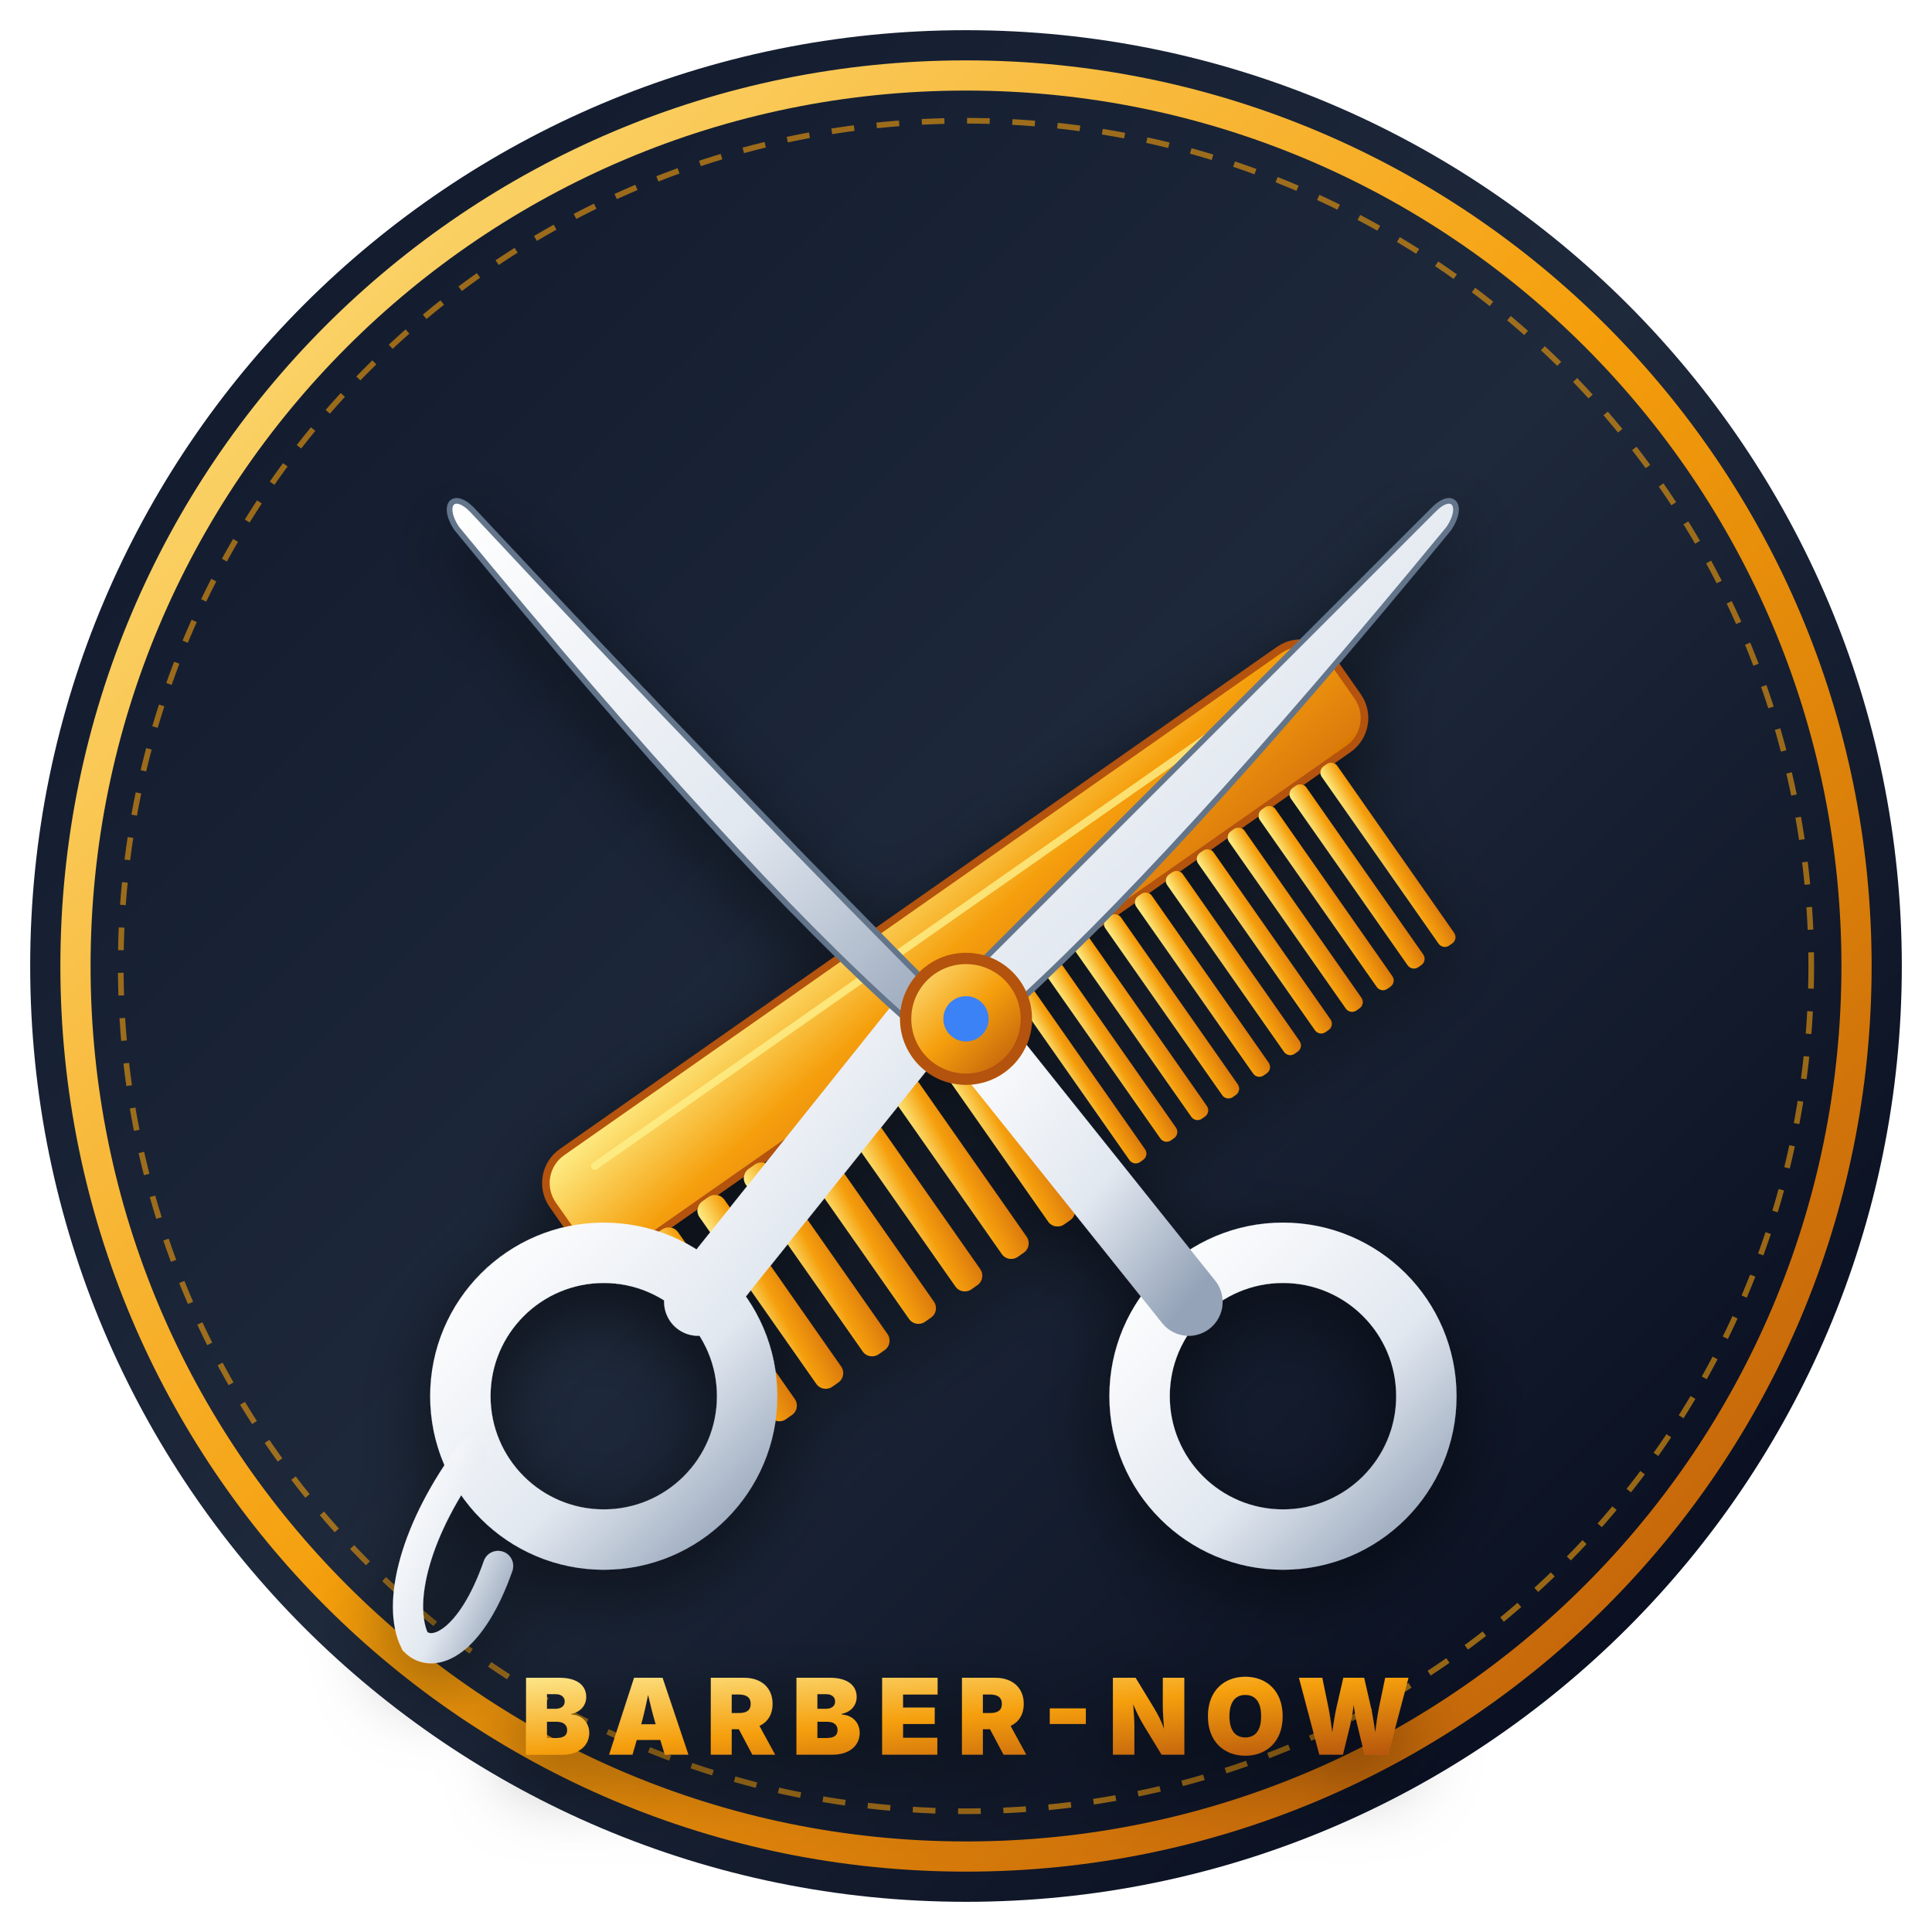
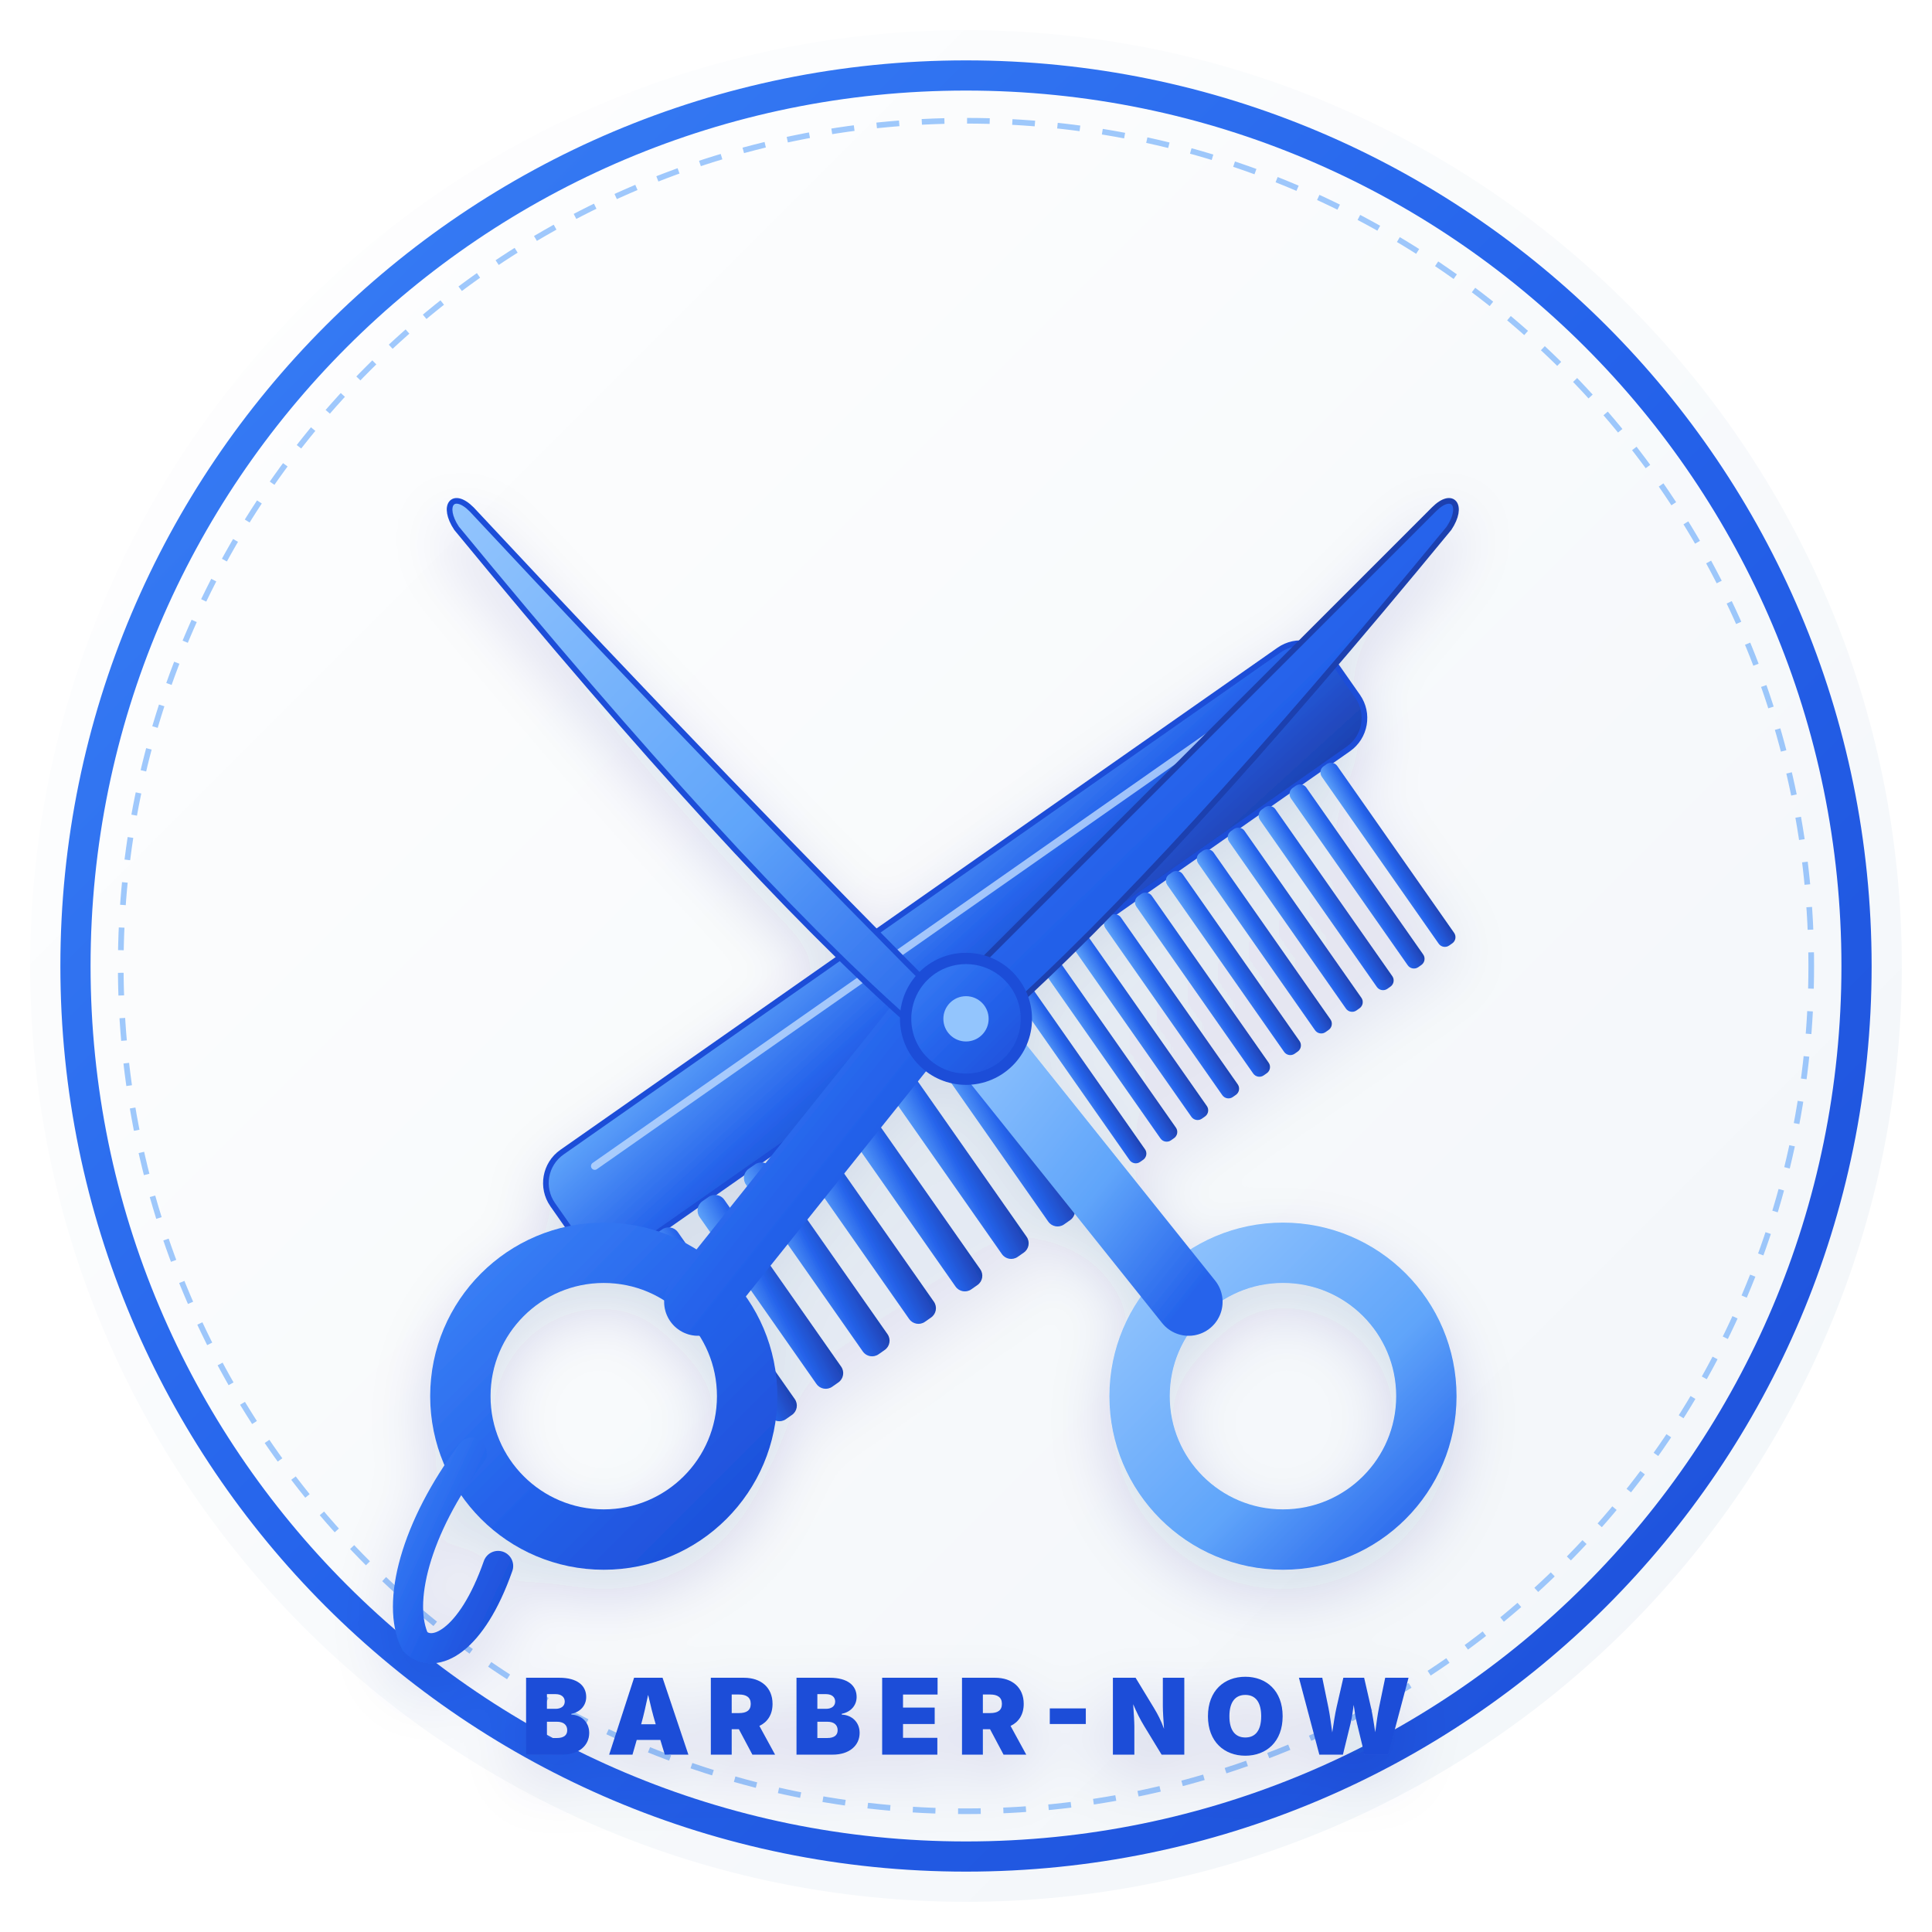
<svg xmlns="http://www.w3.org/2000/svg" viewBox="0 0 512 512" width="100%" height="100%">
  <defs>
    <linearGradient id="bgGrad" x1="0%" y1="0%" x2="100%" y2="100%">
-       <stop offset="0%" stop-color="#0F172A" />
-       <stop offset="50%" stop-color="#1E293B" />
-       <stop offset="100%" stop-color="#020617" />
+       <stop offset="0%" stop-color="#FFFFFF" />
+       <stop offset="50%" stop-color="#F8FAFC" />
+       <stop offset="100%" stop-color="#F1F5F9" />
    </linearGradient>
-     <linearGradient id="goldGrad" x1="0%" y1="0%" x2="100%" y2="100%">
-       <stop offset="0%" stop-color="#FDE68A" />
-       <stop offset="50%" stop-color="#F59E0B" />
-       <stop offset="100%" stop-color="#B45309" />
+     <linearGradient id="blueMainGrad" x1="0%" y1="0%" x2="100%" y2="100%">
+       <stop offset="0%" stop-color="#3B82F6" />
+       <stop offset="50%" stop-color="#2563EB" />
+       <stop offset="100%" stop-color="#1D4ED8" />
    </linearGradient>
-     <linearGradient id="steelGrad" x1="0%" y1="0%" x2="100%" y2="100%">
-       <stop offset="0%" stop-color="#FFFFFF" />
-       <stop offset="60%" stop-color="#E2E8F0" />
-       <stop offset="100%" stop-color="#94A3B8" />
+     <linearGradient id="blueLightGrad" x1="0%" y1="0%" x2="100%" y2="100%">
+       <stop offset="0%" stop-color="#93C5FD" />
+       <stop offset="60%" stop-color="#60A5FA" />
+       <stop offset="100%" stop-color="#2563EB" />
    </linearGradient>
    <linearGradient id="combGrad" x1="0%" y1="0%" x2="100%" y2="100%">
-       <stop offset="0%" stop-color="#FEF08A" />
-       <stop offset="50%" stop-color="#F59E0B" />
-       <stop offset="100%" stop-color="#D97706" />
+       <stop offset="0%" stop-color="#60A5FA" />
+       <stop offset="50%" stop-color="#2563EB" />
+       <stop offset="100%" stop-color="#1E40AF" />
    </linearGradient>
-     <filter id="glow" x="-20%" y="-20%" width="140%" height="140%">
-       <feDropShadow dx="0" dy="6" stdDeviation="10" flood-color="#000000" flood-opacity="0.6" />
+     <filter id="shadow" x="-20%" y="-20%" width="140%" height="140%">
+       <feDropShadow dx="0" dy="6" stdDeviation="8" flood-color="#1E3A8A" flood-opacity="0.15" />
    </filter>
  </defs>
  <circle cx="256" cy="256" r="248" fill="url(#bgGrad)" />
-   <circle cx="256" cy="256" r="236" fill="none" stroke="url(#goldGrad)" stroke-width="8" />
-   <circle cx="256" cy="256" r="224" fill="none" stroke="#F59E0B" stroke-width="1.5" stroke-dasharray="6,6" opacity="0.6" />
-   <g filter="url(#glow)">
+   <circle cx="256" cy="256" r="236" fill="none" stroke="url(#blueMainGrad)" stroke-width="8" />
+   <circle cx="256" cy="256" r="224" fill="none" stroke="#60A5FA" stroke-width="1.5" stroke-dasharray="6,6" opacity="0.6" />
+   <g filter="url(#shadow)">
    <g transform="rotate(-35 256 256)">
-       <rect x="130" y="235" width="252" height="32" rx="10" fill="url(#combGrad)" stroke="#B45309" stroke-width="2" />
-       <line x1="145" y1="243" x2="367" y2="243" stroke="#FEF08A" stroke-width="2" stroke-linecap="round" opacity="0.8" />
+       <rect x="130" y="235" width="252" height="32" rx="10" fill="url(#combGrad)" stroke="#1D4ED8" stroke-width="1.5" />
+       <line x1="145" y1="243" x2="367" y2="243" stroke="#BFDBFE" stroke-width="2" stroke-linecap="round" opacity="0.8" />
      <rect x="145" y="267" width="8" height="60" rx="3" fill="url(#combGrad)" />
      <rect x="160" y="267" width="8" height="60" rx="3" fill="url(#combGrad)" />
      <rect x="175" y="267" width="8" height="60" rx="3" fill="url(#combGrad)" />
      <rect x="190" y="267" width="8" height="60" rx="3" fill="url(#combGrad)" />
      <rect x="205" y="267" width="8" height="60" rx="3" fill="url(#combGrad)" />
      <rect x="220" y="267" width="8" height="60" rx="3" fill="url(#combGrad)" />
      <rect x="235" y="267" width="8" height="60" rx="3" fill="url(#combGrad)" />
      <rect x="252" y="267" width="5" height="58" rx="2" fill="url(#combGrad)" />
      <rect x="262" y="267" width="5" height="58" rx="2" fill="url(#combGrad)" />
      <rect x="272" y="267" width="5" height="58" rx="2" fill="url(#combGrad)" />
      <rect x="282" y="267" width="5" height="58" rx="2" fill="url(#combGrad)" />
      <rect x="292" y="267" width="5" height="58" rx="2" fill="url(#combGrad)" />
      <rect x="302" y="267" width="5" height="58" rx="2" fill="url(#combGrad)" />
      <rect x="312" y="267" width="5" height="58" rx="2" fill="url(#combGrad)" />
      <rect x="322" y="267" width="5" height="58" rx="2" fill="url(#combGrad)" />
      <rect x="332" y="267" width="5" height="58" rx="2" fill="url(#combGrad)" />
      <rect x="342" y="267" width="5" height="58" rx="2" fill="url(#combGrad)" />
      <rect x="352" y="267" width="5" height="58" rx="2" fill="url(#combGrad)" />
      <rect x="362" y="267" width="5" height="58" rx="2" fill="url(#combGrad)" />
    </g>
    <g>
-       <circle cx="160" cy="370" r="38" fill="none" stroke="url(#steelGrad)" stroke-width="16" />
-       <path d="M 125 385 C 110 405 105 425 110 435 C 115 440 125 435 132 415" fill="none" stroke="url(#steelGrad)" stroke-width="8" stroke-linecap="round" />
-       <path d="M 185 345 L 245 270" stroke="url(#steelGrad)" stroke-width="18" stroke-linecap="round" />
-       <path d="M 245 270 Q 305 210 380 135 C 385 130 388 134 384 140 Q 310 230 265 270 Z" fill="url(#steelGrad)" stroke="#64748B" stroke-width="1.5" />
-       <circle cx="340" cy="370" r="38" fill="none" stroke="url(#steelGrad)" stroke-width="16" />
-       <path d="M 315 345 L 255 270" stroke="url(#steelGrad)" stroke-width="18" stroke-linecap="round" />
-       <path d="M 255 270 Q 195 210 125 135 C 120 130 117 134 121 140 Q 195 230 240 270 Z" fill="url(#steelGrad)" stroke="#64748B" stroke-width="1.5" />
-       <circle cx="256" cy="270" r="16" fill="url(#goldGrad)" stroke="#B45309" stroke-width="3" />
-       <circle cx="256" cy="270" r="6" fill="#3B82F6" />
+       <circle cx="160" cy="370" r="38" fill="none" stroke="url(#blueMainGrad)" stroke-width="16" />
+       <path d="M 125 385 C 110 405 105 425 110 435 C 115 440 125 435 132 415" fill="none" stroke="url(#blueMainGrad)" stroke-width="8" stroke-linecap="round" />
+       <path d="M 185 345 L 245 270" stroke="url(#blueMainGrad)" stroke-width="18" stroke-linecap="round" />
+       <path d="M 245 270 Q 305 210 380 135 C 385 130 388 134 384 140 Q 310 230 265 270 Z" fill="url(#blueMainGrad)" stroke="#1E40AF" stroke-width="1.5" />
+       <circle cx="340" cy="370" r="38" fill="none" stroke="url(#blueLightGrad)" stroke-width="16" />
+       <path d="M 315 345 L 255 270" stroke="url(#blueLightGrad)" stroke-width="18" stroke-linecap="round" />
+       <path d="M 255 270 Q 195 210 125 135 C 120 130 117 134 121 140 Q 195 230 240 270 Z" fill="url(#blueLightGrad)" stroke="#1D4ED8" stroke-width="1.5" />
+       <circle cx="256" cy="270" r="16" fill="url(#blueMainGrad)" stroke="#1D4ED8" stroke-width="3" />
+       <circle cx="256" cy="270" r="6" fill="#93C5FD" />
    </g>
-     <text x="256" y="465" text-anchor="middle" fill="url(#goldGrad)" font-family="system-ui, -apple-system, sans-serif" font-size="28" font-weight="900" letter-spacing="4">BARBER-NOW</text>
+     <text x="256" y="465" text-anchor="middle" fill="#1D4ED8" font-family="system-ui, -apple-system, sans-serif" font-size="28" font-weight="900" letter-spacing="4">BARBER-NOW</text>
  </g>
</svg>
